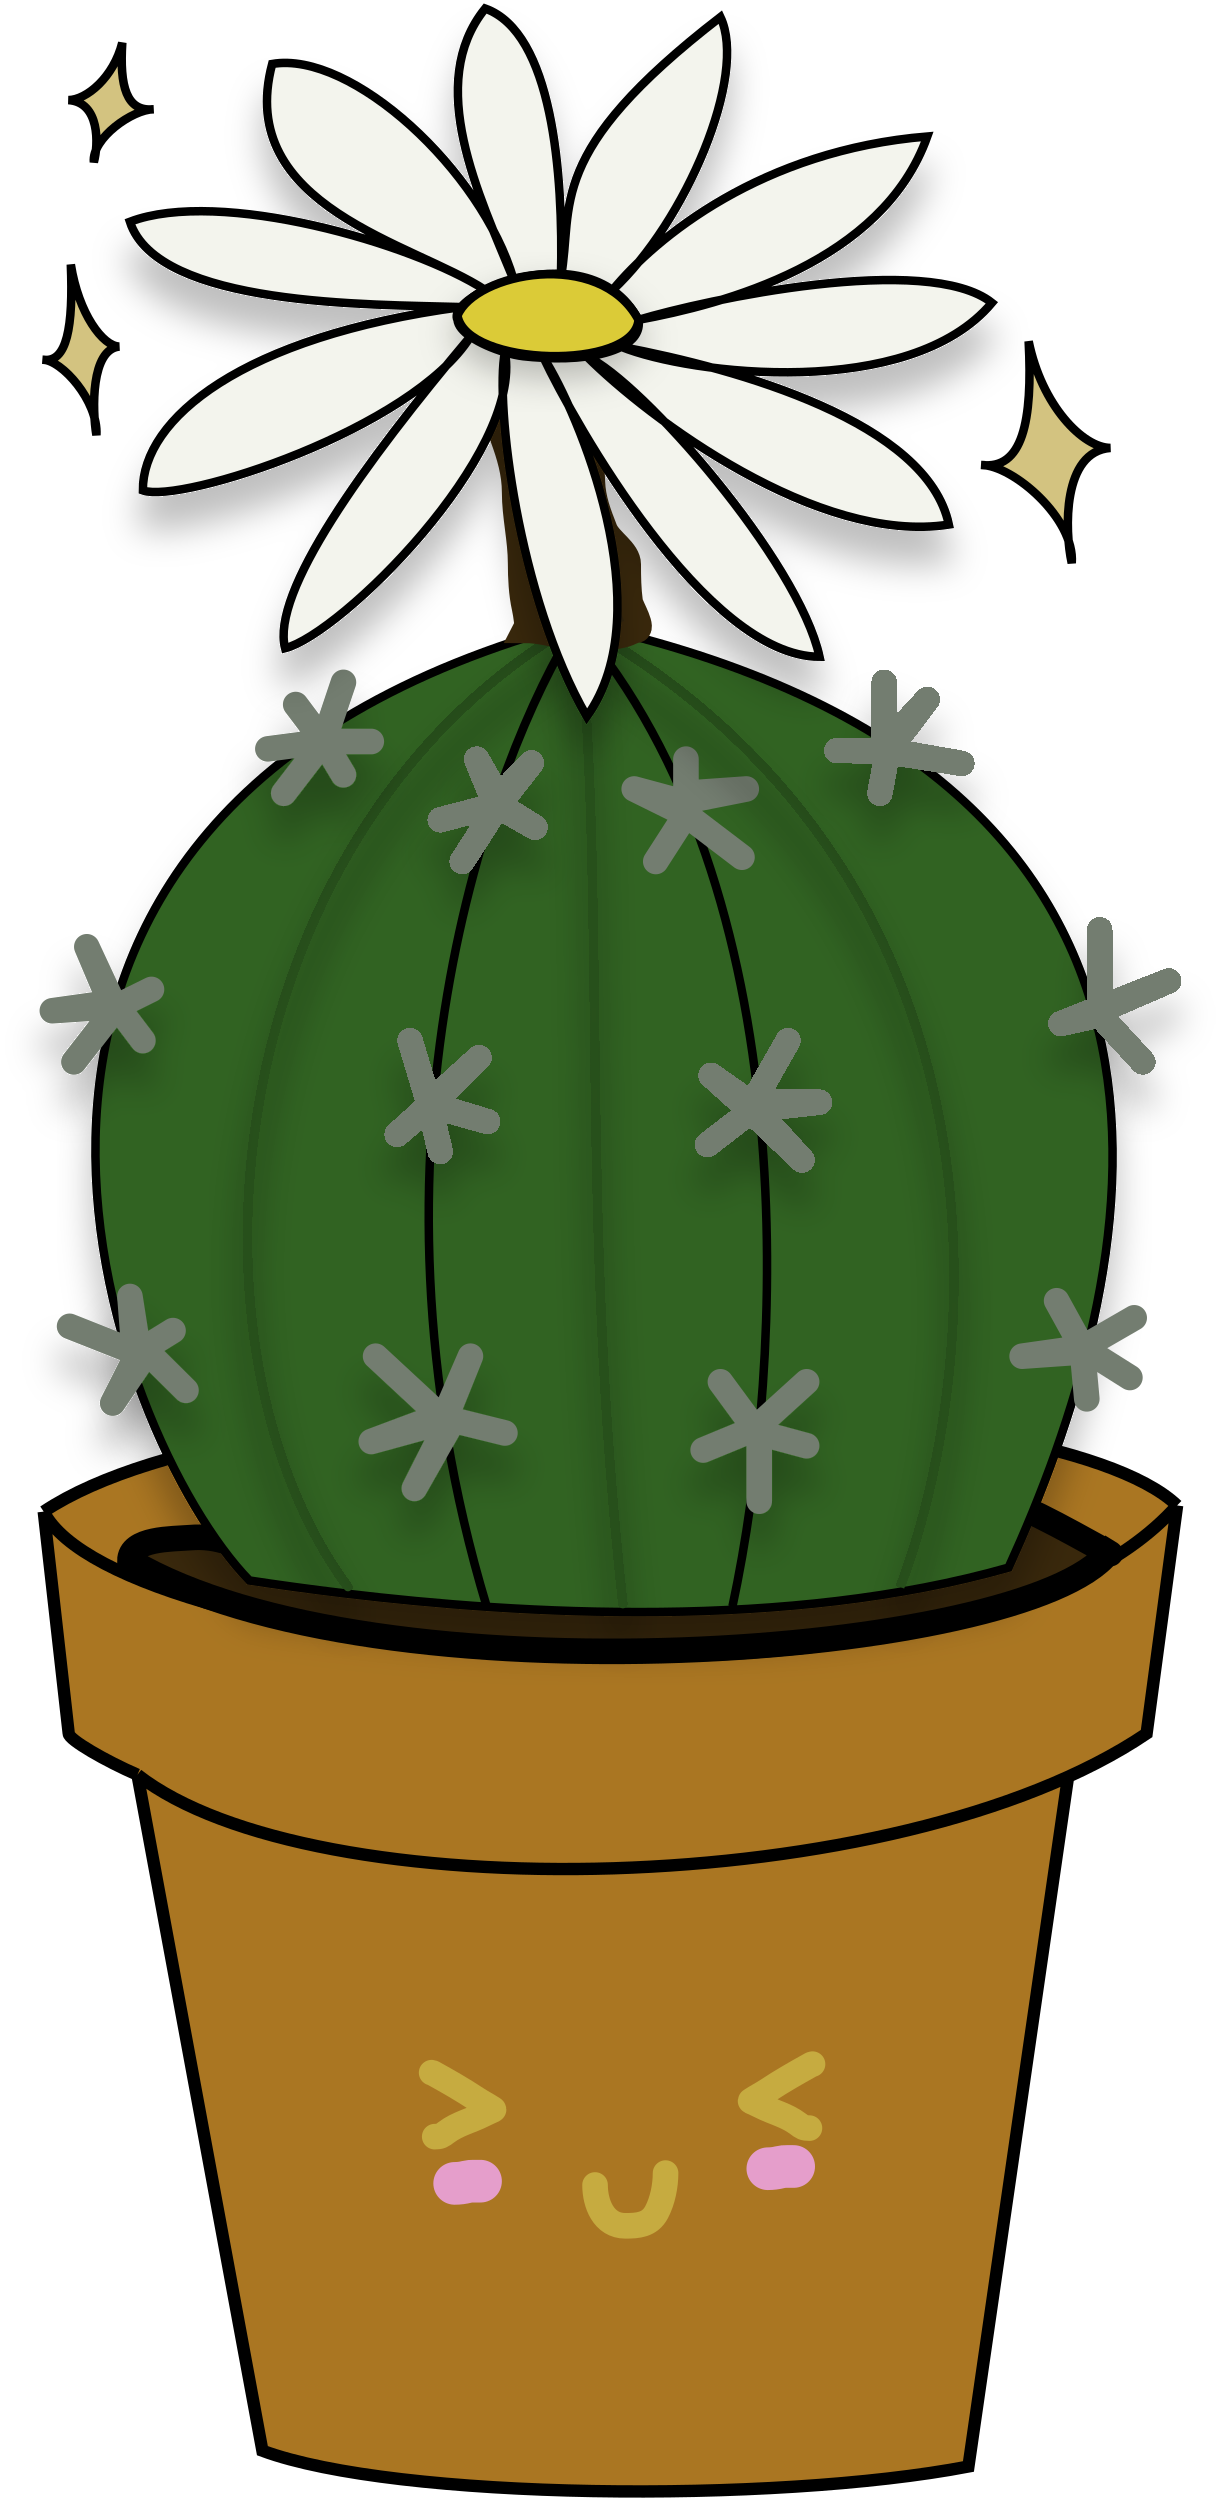
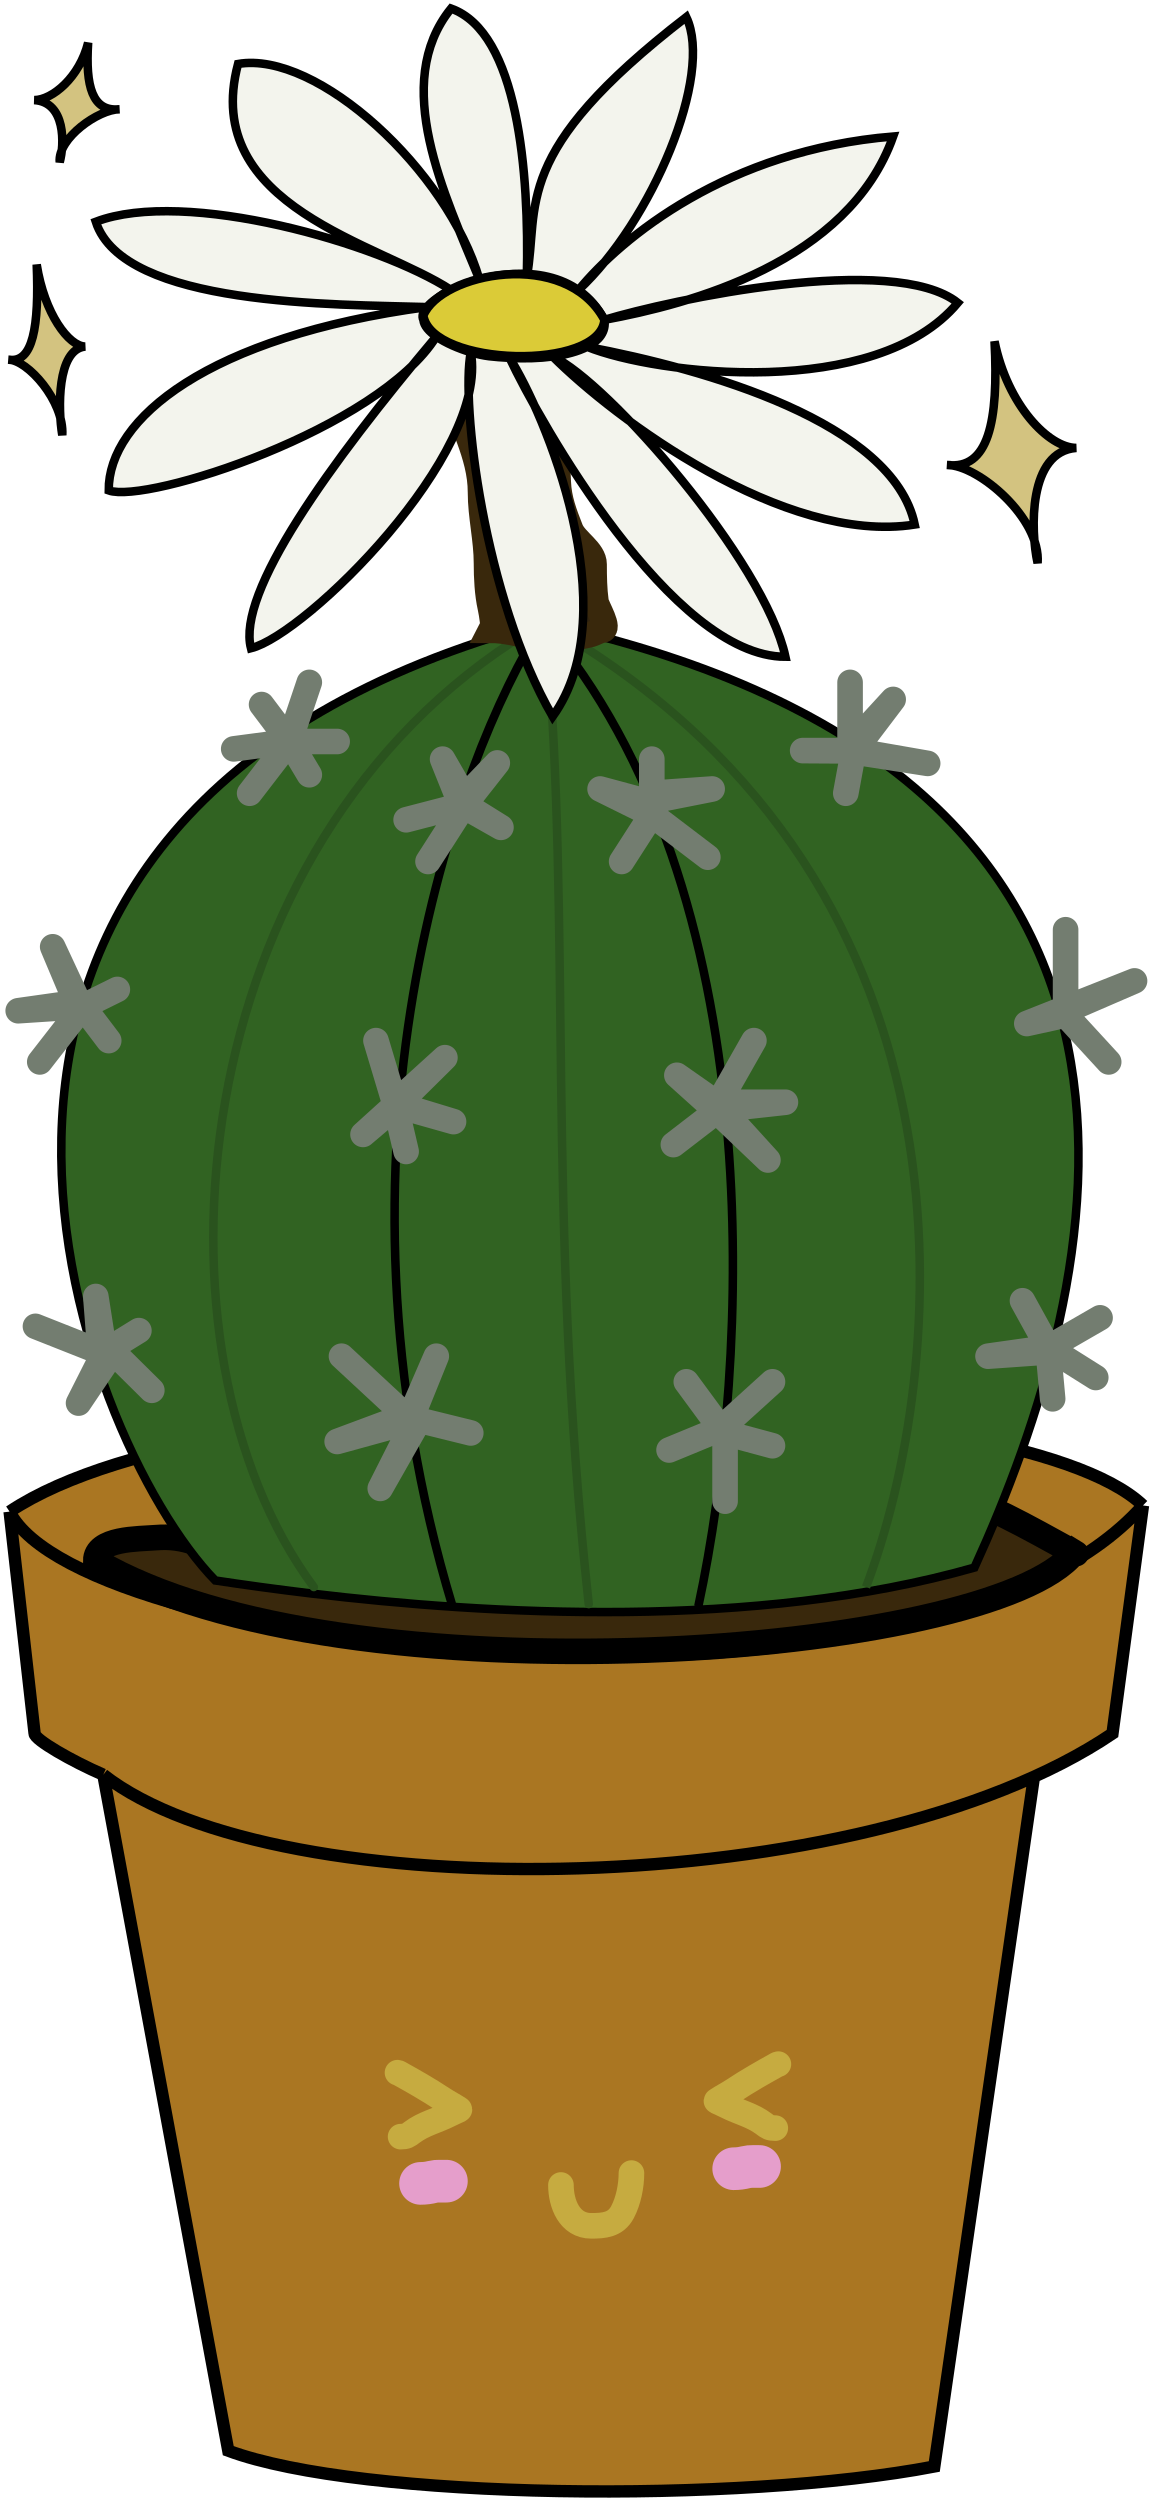
- <svg xmlns="http://www.w3.org/2000/svg" width="143" height="293" viewBox="0 0 143 293" fill="none">
-   <path d="M8.054 203.172L5.124 177.164C30.883 159.946 122.821 161.945 137.958 176.44L134.381 203.172C131.638 205.025 128.547 206.713 125.181 208.238L113.499 289.076C90.798 293.423 46.377 293.018 30.754 287.222L16.105 208C12.443 206.416 8.054 203.896 8.054 203.172Z" fill="#AA7622" />
-   <path d="M5.124 177.164L8.054 203.172C8.054 203.896 12.443 206.416 16.105 208M5.124 177.164C13.708 194.434 112.718 204.93 137.958 176.44M5.124 177.164C30.883 159.946 122.821 161.945 137.958 176.44M16.105 208C36.44 223.924 105.141 222.924 134.381 203.172L137.958 176.44M16.105 208L30.754 287.222C46.377 293.018 90.798 293.423 113.499 289.076L125.215 208" stroke="black" stroke-width="1.45" />
-   <path d="M15.223 182.938C15.223 180.243 20.183 180.385 22.317 180.208C23.927 180.075 25.343 180.28 26.85 180.785C27.951 181.154 28.996 181.685 30.2 181.705C32.533 181.744 33.739 179.565 35.816 178.809C37.906 178.048 40.09 177.328 42.374 177.302C43.542 177.29 44.74 177.208 45.855 177.567L45.896 177.58C46.646 177.821 46.995 177.934 47.673 177.449C49.644 176.04 51.46 173.539 54.395 173.996C55.079 174.102 55.586 174.522 56.212 174.739C57.036 175.025 57.913 174.994 58.774 175.101C61.168 175.398 63.607 175.365 66.021 175.365C68.082 175.365 70.109 176.257 71.944 177.019C74.25 177.976 77.812 178.322 80.253 177.792C81.652 177.488 82.931 176.684 84.381 176.608C85.691 176.539 86.304 177.003 87.457 177.479C90.496 178.732 94.428 178.696 97.595 177.87C100.326 177.157 103.217 175.894 106.079 175.894C107.44 175.894 108.37 175.985 109.572 176.598C110.527 177.086 111.389 177.823 112.418 178.183C115.079 179.113 117.256 177.33 119.655 176.794C120.376 176.633 128.336 181.127 129.876 181.96C129.882 181.953 129.888 181.945 129.893 181.938C130.238 182.148 130.193 182.132 129.876 181.96C120.203 194.174 44 199.922 15.223 182.938Z" fill="#39280C" />
-   <path d="M15.223 182.938C15.223 180.243 20.183 180.385 22.317 180.208C23.927 180.075 25.343 180.28 26.85 180.785C27.951 181.154 28.996 181.685 30.2 181.705C32.533 181.744 33.739 179.565 35.816 178.809C37.906 178.048 40.09 177.328 42.374 177.302C43.542 177.29 44.74 177.208 45.855 177.567C46.634 177.817 46.983 177.942 47.673 177.449C49.644 176.04 51.46 173.539 54.395 173.996C55.079 174.102 55.586 174.522 56.212 174.739C57.036 175.025 57.913 174.994 58.774 175.101C61.168 175.398 63.607 175.365 66.021 175.365C68.082 175.365 70.109 176.257 71.944 177.019C74.25 177.976 77.812 178.322 80.253 177.792C81.652 177.488 82.931 176.684 84.381 176.608C85.691 176.539 86.304 177.003 87.457 177.479C90.496 178.732 94.428 178.696 97.595 177.87C100.326 177.157 103.217 175.894 106.079 175.894C107.44 175.894 108.37 175.985 109.572 176.598C110.527 177.086 111.389 177.823 112.418 178.183C115.079 179.113 117.256 177.33 119.655 176.794C120.524 176.599 131.914 183.171 129.893 181.938C120.295 194.167 44.017 199.932 15.223 182.938Z" stroke="black" stroke-width="3" stroke-linecap="round" />
-   <g filter="url(#filter0_d_1_175)">
-     <path d="M67.648 72.975C149.038 90.594 133.367 150.497 118.201 183.721C92.372 191.069 61.164 189.229 40.5 186.76C36.25 186.252 32.447 185.717 29.227 185.231C13.05 168.619 -15.26 95.124 67.648 72.975Z" fill="#316322" />
-     <path d="M67.648 72.975C57.369 89.084 40.855 134.691 57.032 188.251M67.648 72.975C94.441 104.185 92.082 159.222 85.847 188.251M67.648 72.975C149.038 90.594 133.367 150.497 118.201 183.721C92.372 191.069 61.164 189.229 40.5 186.76C36.25 186.252 32.447 185.717 29.227 185.231C13.05 168.619 -15.26 95.124 67.648 72.975Z" stroke="black" />
-   </g>
-   <g filter="url(#filter1_ddi_1_175)">
-     <path d="M40.777 186C20.284 158.37 25.223 98.867 66 74" stroke="#316322" stroke-linecap="round" stroke-linejoin="round" />
-   </g>
-   <g filter="url(#filter2_ddi_1_175)">
-     <path d="M68 74C71.03 108.349 68 142.201 73 188" stroke="#316322" stroke-linecap="round" stroke-linejoin="round" />
-   </g>
-   <g filter="url(#filter3_d_1_175)">
-     <path d="M37.92 86.904L40.251 79.973M37.92 86.904L34.656 82.572M37.92 86.904L31.392 87.77M37.92 86.904L33.257 92.969M37.92 86.904L40.251 90.803M37.92 86.904H43.515" stroke="#737D70" stroke-width="3" stroke-linecap="round" stroke-linejoin="round" />
-   </g>
-   <g filter="url(#filter4_d_1_175)">
-     <path d="M12.701 116.96L10.175 110.962L13.206 117.46L6.134 118.46L13.711 117.96M13.711 117.96L8.66 124.458M13.711 117.96L16.742 121.959M13.711 117.96L17.753 115.961" stroke="#737D70" stroke-width="3" stroke-linecap="round" stroke-linejoin="round" />
-   </g>
-   <g filter="url(#filter5_d_1_175)">
-     <path d="M8.155 155.447L15.732 158.446L15.227 151.948L16.237 158.446M16.237 158.446L20.278 155.947M16.237 158.446L13.206 164.444L17.247 158.446L21.794 162.945" stroke="#737D70" stroke-width="3" stroke-linecap="round" stroke-linejoin="round" />
-   </g>
-   <g filter="url(#filter6_d_1_175)">
-     <path d="M50.083 129.956L46.546 132.955L50.331 129.526M50.331 129.526L57.155 131.455L50.588 129.456L56.144 123.958L50.083 129.456L50.331 129.526ZM50.331 129.526L51.598 134.954M50.331 129.526L48.062 121.959" stroke="#737D70" stroke-width="3" stroke-linecap="round" stroke-linejoin="round" shape-rendering="crispEdges" />
-   </g>
-   <g filter="url(#filter7_d_1_175)">
-     <path d="M58.437 94.301L62.284 89.414L58.437 93.413L55.872 88.97L58.01 94.301L62.711 96.967L58.437 94.301ZM58.437 94.301L51.598 96.079M58.437 94.301L54.163 100.966" stroke="#737D70" stroke-width="3" stroke-linecap="round" stroke-linejoin="round" shape-rendering="crispEdges" />
-   </g>
-   <g filter="url(#filter8_d_1_175)">
-     <path d="M52.103 165.944L55.134 158.946L52.103 166.443L51.564 165.944M44.021 158.946L51.564 165.944M51.564 165.944L43.516 168.943L52.608 166.443L48.567 174.441L53.113 166.443L59.175 167.943" stroke="#737D70" stroke-width="3" stroke-linecap="round" stroke-linejoin="round" />
-   </g>
-   <g filter="url(#filter9_d_1_175)">
-     <path d="M92.358 121.959L88.253 129.182H96.052L88.253 130.04M87.843 130.085L93.999 135.954L87.843 129.182L83.328 126.022L87.843 130.085ZM87.843 130.085L88.253 130.04M82.918 134.148L88.253 130.04" stroke="#737D70" stroke-width="3" stroke-linecap="round" stroke-linejoin="round" shape-rendering="crispEdges" />
-   </g>
-   <path d="M80.392 88.97V92.969L87.464 92.469L79.887 93.968L74.33 92.469L80.392 95.468M80.392 95.468L76.856 100.966M80.392 95.468L86.959 100.466" stroke="#737D70" stroke-width="3" stroke-linecap="round" stroke-linejoin="round" />
-   <g filter="url(#filter10_d_1_175)">
-     <path d="M103.629 79.973V87.47L108.68 81.972L104.134 87.97L112.722 89.47L103.338 88.004M103.338 88.004L103.124 87.97H98.072L103.338 88.004ZM103.124 92.969L104.134 87.47" stroke="#737D70" stroke-width="3" stroke-linecap="round" stroke-linejoin="round" shape-rendering="crispEdges" />
-   </g>
-   <g filter="url(#filter11_d_1_175)">
-     <path d="M128.887 108.963V118.46L136.969 114.961L124.34 119.959L128.887 118.96L133.938 124.458" stroke="#737D70" stroke-width="3" stroke-linecap="round" stroke-linejoin="round" shape-rendering="crispEdges" />
-   </g>
-   <g filter="url(#filter12_d_1_175)">
-     <path d="M88.474 167.443L94.536 161.945M88.474 167.443L84.433 161.945M88.474 167.443L82.412 169.942M88.979 175.94V167.943L94.536 169.442" stroke="#737D70" stroke-width="3" stroke-linecap="round" stroke-linejoin="round" />
-   </g>
-   <path d="M126.866 157.946L132.928 154.447M126.866 157.946L132.423 161.445M126.866 157.946L123.835 152.448M126.866 157.946L119.794 158.946L126.866 158.446L127.371 163.944" stroke="#737D70" stroke-width="3" stroke-linecap="round" stroke-linejoin="round" />
-   <g filter="url(#filter13_ddi_1_175)">
-     <path d="M105.5 186C115 161 120.7 104.4 69.5 74" stroke="#316322" />
-   </g>
-   <path d="M71.576 74.74C68.445 75.693 64.699 73.867 61.486 73.867C61.797 73.253 61.818 73.537 61.72 72.712C61.667 72.266 61.575 71.663 61.473 71.211C61.115 69.618 61.02 67.683 61.02 66.04C61.02 63.217 60.319 60.51 60.319 57.699C60.319 53.201 57.828 49.443 56.87 45.176C56.557 43.785 56.117 42.313 56.117 40.89C56.117 40.146 56.218 40.146 56.946 40.146H56.947C59.254 40.146 61.543 40.224 63.821 39.902C64.8 39.764 66.271 38.336 67.205 38.542C67.678 38.646 68.032 41.613 68.204 42.224C68.499 43.275 68.852 44.236 69.073 45.33C69.329 46.598 69.189 47.98 69.189 49.269C69.189 51.695 69.325 54.076 69.423 56.493C69.504 58.51 70.143 60.153 70.851 61.974L70.875 62.036C71.405 63.399 73.625 64.549 73.625 66.13C73.625 67.614 73.648 69.041 73.845 70.505C73.928 71.124 75.606 73.745 74.558 73.867C74.192 73.91 73.686 74.229 73.287 74.342C72.767 74.489 72.15 74.565 71.576 74.74Z" fill="#31240F" stroke="#39280C" stroke-width="3" stroke-linecap="round" />
-   <path d="M115.565 54.539C119.918 54.65 121.042 49.114 120.557 40C122.072 47.497 126.922 52.496 130.155 52.496C125.554 52.821 124.873 59.006 125.231 63.367C125.532 64.249 125.675 65.135 125.608 65.991C125.451 65.275 125.314 64.369 125.231 63.367C123.793 59.151 118.734 55.007 115.565 54.539C115.382 54.534 115.194 54.52 115 54.495C115.18 54.495 115.369 54.51 115.565 54.539Z" fill="#CBB96A" fill-opacity="0.85" />
-   <path d="M120.557 40C121.062 49.497 119.821 55.108 115 54.495C118.704 54.495 126.012 60.793 125.608 65.991C124.766 62.159 124.497 52.896 130.155 52.496C126.922 52.496 122.072 47.497 120.557 40Z" stroke="black" />
-   <path d="M5.336 42.188C7.921 42.273 8.588 38.013 8.3 31C9.2 36.769 12.08 40.615 14 40.615C11.268 40.866 10.863 45.625 11.076 48.981C11.255 49.66 11.339 50.341 11.3 51C11.207 50.449 11.125 49.752 11.076 48.981C10.222 45.736 7.218 42.548 5.336 42.188C5.227 42.184 5.115 42.173 5 42.154C5.107 42.154 5.219 42.165 5.336 42.188Z" fill="#CBB96A" fill-opacity="0.85" />
-   <path d="M8.3 31C8.6 38.308 7.863 42.625 5 42.154C7.2 42.154 11.54 47 11.3 51C10.8 48.051 10.64 40.923 14 40.615C12.08 40.615 9.2 36.769 8.3 31Z" stroke="black" />
-   <g filter="url(#filter14_d_1_175)">
-     <path d="M65.808 32.102C67.155 23.807 64.038 17.75 84.433 2C87.275 7.976 81.996 21.989 74.843 30.722C81.071 24.733 92.429 17.335 108.68 15.995C104.885 26.684 94.092 32.19 84.648 35.114C95.558 32.919 110.768 31.143 116.258 35.488C109.442 43.651 94.477 44.476 83.478 43.093C95.855 46.479 109.27 52.283 111.206 61.479C100.324 63.179 87.193 56.211 77.888 49.433C85.49 57.371 94.416 69.423 96.052 76.974C85.091 76.974 72.699 58.387 66.668 47.593C70.983 57.207 75.877 74.067 68.773 83.972C62.209 72.605 59.199 55.494 58.931 46.259C56.101 58.294 39.049 74.58 33.412 75.974C31.858 69.949 40.926 56.726 52.268 42.898C42.752 52.077 20.704 58.906 16.742 57.481C16.679 49.099 28.361 39.446 54.029 35.988C43.452 35.655 18.46 35.988 15.227 25.991C25.734 21.993 48.371 28.491 56.861 33.989C48.54 28.491 27.451 24.292 31.897 7.498C39.795 6.139 52.021 16.117 57.79 26.968C54.223 18.152 51.071 8.168 56.861 1C64.626 3.77 66.023 19.817 65.751 32.099C65.77 32.1 65.789 32.101 65.808 32.102Z" fill="#F3F4ED" />
-     <path d="M74.835 37.487C84.77 35.655 103.427 30.79 108.68 15.995C89.282 17.594 76.856 27.824 71.804 33.989C80.392 25.991 87.666 8.797 84.433 2C63.722 17.994 67.258 23.992 65.742 32.489C66.052 20.16 64.709 3.799 56.861 1C49.756 9.797 56.117 22.833 60.186 32.75M74.835 37.487C82.581 35.155 108.68 29.49 116.258 35.488C106.66 46.984 80.897 43.925 72.814 40.647M74.835 37.487C75.05 38.87 74.235 39.914 72.814 40.647M74.835 37.487C71.783 31.722 65.226 31.386 60.186 32.75M72.814 40.647C86.622 43.259 108.68 49.483 111.206 61.479C95.849 63.879 76.014 49.015 68.773 41.783M72.814 40.647C71.749 41.196 70.342 41.571 68.773 41.783M68.773 41.783C75.172 44.683 93.627 65.778 96.052 76.974C82.715 76.974 67.258 49.453 63.722 41.941M68.773 41.783C67.193 41.996 65.448 42.045 63.722 41.941M63.722 41.941C67.763 48.287 77.664 71.576 68.773 83.972C60.691 69.976 57.997 47.274 59.175 41.284M63.722 41.941C61.756 41.823 60.824 41.779 59.175 41.284M59.175 41.284C61.364 53.181 39.878 74.375 33.412 75.974C31.729 69.449 42.505 54.482 55.134 39.446M59.175 41.284C57.748 40.855 56.225 40.207 55.134 39.446M55.134 39.446C54.273 38.846 53.682 38.175 53.618 37.487C53.401 37.058 53.568 36.536 54.029 35.988M55.134 39.446C48.399 50.289 21.188 59.08 16.742 57.481C16.679 49.099 28.361 39.446 54.029 35.988M54.029 35.988C43.452 35.655 18.46 35.988 15.227 25.991C25.734 21.993 48.371 28.491 56.861 33.989M54.029 35.988C54.59 35.321 55.587 34.614 56.861 33.989M56.861 33.989C48.54 28.491 27.451 24.292 31.897 7.498C41.192 5.898 56.481 20.001 60.186 32.75M56.861 33.989C57.833 33.511 58.965 33.081 60.186 32.75" stroke="black" />
-   </g>
-   <g filter="url(#filter15_d_1_175)">
-     <path d="M53.619 36.988C55.639 31.989 70.289 28.99 74.835 37.487C74.33 43.486 54.629 42.986 53.619 36.988Z" fill="#DBCB37" />
-     <path d="M53.619 36.988C55.639 31.989 70.289 28.99 74.835 37.487C74.33 43.486 54.629 42.986 53.619 36.988Z" stroke="black" />
-   </g>
-   <path d="M17.627 12.831C14.755 12.891 14.013 9.909 14.333 5C13.333 9.038 10.133 11.731 8 11.731C11.036 11.906 11.485 15.238 11.249 17.587C11.05 18.062 10.956 18.539 11 19C11.104 18.614 11.194 18.126 11.249 17.587C12.198 15.315 15.536 13.084 17.627 12.831C17.748 12.829 17.872 12.821 18 12.808C17.881 12.808 17.756 12.816 17.627 12.831Z" fill="#CBB96A" fill-opacity="0.85" />
-   <path d="M14.333 5C14 10.115 14.819 13.138 18 12.808C15.556 12.808 10.733 16.2 11 19C11.556 16.936 11.733 11.946 8 11.731C10.133 11.731 13.333 9.038 14.333 5Z" stroke="black" />
-   <path d="M69.741 256.081C69.741 258.269 70.74 260.866 73.279 260.866C74.768 260.866 76.153 260.771 76.951 259.271C77.661 257.937 78.004 256.178 78.004 254.685" stroke="#C6AB40" stroke-width="3" stroke-linecap="round" />
-   <path d="M53.288 255.893C53.794 255.893 54.242 255.834 54.727 255.71C54.986 255.644 55.217 255.633 55.483 255.633C55.762 255.633 56.04 255.633 56.318 255.633" stroke="#E59ECB" stroke-width="5" stroke-linecap="round" />
-   <path d="M89.99 254.174C90.495 254.174 90.944 254.115 91.429 253.991C91.687 253.925 91.919 253.913 92.185 253.913C92.463 253.913 92.741 253.913 93.019 253.913" stroke="#E59ECB" stroke-width="5" stroke-linecap="round" />
-   <path d="M95.228 241.918C95.1 241.93 94.972 242.022 94.866 242.081C94.368 242.356 93.003 243.124 92.516 243.417C91.34 244.123 91.019 244.305 89.874 245.06C89.287 245.447 88.665 245.76 88.085 246.143C88.047 246.168 87.912 246.23 87.996 246.27C88.375 246.448 88.759 246.611 89.133 246.801C90.668 247.581 92.157 247.884 93.526 248.915C94.021 249.288 94.173 249.415 94.866 249.415" stroke="#C6AB40" stroke-width="3" stroke-linecap="round" />
-   <path d="M50.588 242.917C50.716 242.93 50.844 243.022 50.95 243.08C51.448 243.356 52.813 244.124 53.301 244.417C54.476 245.123 54.797 245.305 55.942 246.06C56.529 246.447 57.151 246.759 57.731 247.142C57.769 247.168 57.904 247.229 57.82 247.269C57.441 247.448 57.057 247.61 56.683 247.801C55.148 248.581 53.659 248.883 52.29 249.915C51.795 250.288 51.643 250.415 50.95 250.415" stroke="#C6AB40" stroke-width="3" stroke-linecap="round" />
-   <defs>
-     <filter id="filter0_d_1_175" x="6.682" y="72.461" width="128.216" height="124.975" filterUnits="userSpaceOnUse" color-interpolation-filters="sRGB">
-       <feFlood flood-opacity="0" result="BackgroundImageFix" />
-       <feColorMatrix in="SourceAlpha" type="matrix" values="0 0 0 0 0 0 0 0 0 0 0 0 0 0 0 0 0 0 127 0" result="hardAlpha" />
-       <feOffset dy="4" />
-       <feGaussianBlur stdDeviation="2" />
-       <feComposite in2="hardAlpha" operator="out" />
-       <feColorMatrix type="matrix" values="0 0 0 0 0 0 0 0 0 0 0 0 0 0 0 0 0 0 0.25 0" />
-       <feBlend mode="normal" in2="BackgroundImageFix" result="effect1_dropShadow_1_175" />
-       <feBlend mode="normal" in="SourceGraphic" in2="effect1_dropShadow_1_175" result="shape" />
-     </filter>
-     <filter id="filter1_ddi_1_175" x="24.5" y="73.5" width="46" height="121" filterUnits="userSpaceOnUse" color-interpolation-filters="sRGB">
-       <feFlood flood-opacity="0" result="BackgroundImageFix" />
-       <feColorMatrix in="SourceAlpha" type="matrix" values="0 0 0 0 0 0 0 0 0 0 0 0 0 0 0 0 0 0 127 0" result="hardAlpha" />
-       <feOffset dy="4" />
-       <feGaussianBlur stdDeviation="2" />
-       <feComposite in2="hardAlpha" operator="out" />
-       <feColorMatrix type="matrix" values="0 0 0 0 0 0 0 0 0 0 0 0 0 0 0 0 0 0 0.25 0" />
-       <feBlend mode="normal" in2="BackgroundImageFix" result="effect1_dropShadow_1_175" />
-       <feColorMatrix in="SourceAlpha" type="matrix" values="0 0 0 0 0 0 0 0 0 0 0 0 0 0 0 0 0 0 127 0" result="hardAlpha" />
-       <feOffset dy="4" />
-       <feGaussianBlur stdDeviation="2" />
-       <feComposite in2="hardAlpha" operator="out" />
-       <feColorMatrix type="matrix" values="0 0 0 0 0 0 0 0 0 0 0 0 0 0 0 0 0 0 0.25 0" />
-       <feBlend mode="normal" in2="effect1_dropShadow_1_175" result="effect2_dropShadow_1_175" />
-       <feBlend mode="normal" in="SourceGraphic" in2="effect2_dropShadow_1_175" result="shape" />
-       <feColorMatrix in="SourceAlpha" type="matrix" values="0 0 0 0 0 0 0 0 0 0 0 0 0 0 0 0 0 0 127 0" result="hardAlpha" />
-       <feOffset dy="4" />
-       <feGaussianBlur stdDeviation="2" />
-       <feComposite in2="hardAlpha" operator="arithmetic" k2="-1" k3="1" />
-       <feColorMatrix type="matrix" values="0 0 0 0 0 0 0 0 0 0 0 0 0 0 0 0 0 0 0.25 0" />
-       <feBlend mode="normal" in2="shape" result="effect3_innerShadow_1_175" />
-     </filter>
-     <filter id="filter2_ddi_1_175" x="63.5" y="73.5" width="14" height="123" filterUnits="userSpaceOnUse" color-interpolation-filters="sRGB">
-       <feFlood flood-opacity="0" result="BackgroundImageFix" />
-       <feColorMatrix in="SourceAlpha" type="matrix" values="0 0 0 0 0 0 0 0 0 0 0 0 0 0 0 0 0 0 127 0" result="hardAlpha" />
-       <feOffset dy="4" />
-       <feGaussianBlur stdDeviation="2" />
-       <feComposite in2="hardAlpha" operator="out" />
-       <feColorMatrix type="matrix" values="0 0 0 0 0 0 0 0 0 0 0 0 0 0 0 0 0 0 0.25 0" />
-       <feBlend mode="normal" in2="BackgroundImageFix" result="effect1_dropShadow_1_175" />
-       <feColorMatrix in="SourceAlpha" type="matrix" values="0 0 0 0 0 0 0 0 0 0 0 0 0 0 0 0 0 0 127 0" result="hardAlpha" />
-       <feOffset dy="4" />
-       <feGaussianBlur stdDeviation="2" />
-       <feComposite in2="hardAlpha" operator="out" />
-       <feColorMatrix type="matrix" values="0 0 0 0 0 0 0 0 0 0 0 0 0 0 0 0 0 0 0.25 0" />
-       <feBlend mode="normal" in2="effect1_dropShadow_1_175" result="effect2_dropShadow_1_175" />
-       <feBlend mode="normal" in="SourceGraphic" in2="effect2_dropShadow_1_175" result="shape" />
-       <feColorMatrix in="SourceAlpha" type="matrix" values="0 0 0 0 0 0 0 0 0 0 0 0 0 0 0 0 0 0 127 0" result="hardAlpha" />
-       <feOffset dy="4" />
-       <feGaussianBlur stdDeviation="2" />
-       <feComposite in2="hardAlpha" operator="arithmetic" k2="-1" k3="1" />
-       <feColorMatrix type="matrix" values="0 0 0 0 0 0 0 0 0 0 0 0 0 0 0 0 0 0 0.25 0" />
-       <feBlend mode="normal" in2="shape" result="effect3_innerShadow_1_175" />
-     </filter>
-     <filter id="filter3_d_1_175" x="25.892" y="78.473" width="23.124" height="23.996" filterUnits="userSpaceOnUse" color-interpolation-filters="sRGB">
-       <feFlood flood-opacity="0" result="BackgroundImageFix" />
-       <feColorMatrix in="SourceAlpha" type="matrix" values="0 0 0 0 0 0 0 0 0 0 0 0 0 0 0 0 0 0 127 0" result="hardAlpha" />
-       <feOffset dy="4" />
-       <feGaussianBlur stdDeviation="2" />
-       <feComposite in2="hardAlpha" operator="out" />
-       <feColorMatrix type="matrix" values="0 0 0 0 0 0 0 0 0 0 0 0 0 0 0 0 0 0 0.25 0" />
-       <feBlend mode="normal" in2="BackgroundImageFix" result="effect1_dropShadow_1_175" />
-       <feBlend mode="normal" in="SourceGraphic" in2="effect1_dropShadow_1_175" result="shape" />
-     </filter>
-     <filter id="filter4_d_1_175" x="0.634" y="109.462" width="22.619" height="24.496" filterUnits="userSpaceOnUse" color-interpolation-filters="sRGB">
-       <feFlood flood-opacity="0" result="BackgroundImageFix" />
-       <feColorMatrix in="SourceAlpha" type="matrix" values="0 0 0 0 0 0 0 0 0 0 0 0 0 0 0 0 0 0 127 0" result="hardAlpha" />
-       <feOffset dy="4" />
-       <feGaussianBlur stdDeviation="2" />
-       <feComposite in2="hardAlpha" operator="out" />
-       <feColorMatrix type="matrix" values="0 0 0 0 0 0 0 0 0 0 0 0 0 0 0 0 0 0 0.25 0" />
-       <feBlend mode="normal" in2="BackgroundImageFix" result="effect1_dropShadow_1_175" />
-       <feBlend mode="normal" in="SourceGraphic" in2="effect1_dropShadow_1_175" result="shape" />
-     </filter>
-     <filter id="filter5_d_1_175" x="2.654" y="150.448" width="24.64" height="23.496" filterUnits="userSpaceOnUse" color-interpolation-filters="sRGB">
-       <feFlood flood-opacity="0" result="BackgroundImageFix" />
-       <feColorMatrix in="SourceAlpha" type="matrix" values="0 0 0 0 0 0 0 0 0 0 0 0 0 0 0 0 0 0 127 0" result="hardAlpha" />
-       <feOffset dy="4" />
-       <feGaussianBlur stdDeviation="2" />
-       <feComposite in2="hardAlpha" operator="out" />
-       <feColorMatrix type="matrix" values="0 0 0 0 0 0 0 0 0 0 0 0 0 0 0 0 0 0 0.25 0" />
-       <feBlend mode="normal" in2="BackgroundImageFix" result="effect1_dropShadow_1_175" />
-       <feBlend mode="normal" in="SourceGraphic" in2="effect1_dropShadow_1_175" result="shape" />
-     </filter>
-     <filter id="filter6_d_1_175" x="41.046" y="120.458" width="21.609" height="23.996" filterUnits="userSpaceOnUse" color-interpolation-filters="sRGB">
-       <feFlood flood-opacity="0" result="BackgroundImageFix" />
-       <feColorMatrix in="SourceAlpha" type="matrix" values="0 0 0 0 0 0 0 0 0 0 0 0 0 0 0 0 0 0 127 0" result="hardAlpha" />
-       <feOffset dy="4" />
-       <feGaussianBlur stdDeviation="2" />
-       <feComposite in2="hardAlpha" operator="out" />
-       <feColorMatrix type="matrix" values="0 0 0 0 0 0 0 0 0 0 0 0 0 0 0 0 0 0 0.25 0" />
-       <feBlend mode="normal" in2="BackgroundImageFix" result="effect1_dropShadow_1_175" />
-       <feBlend mode="normal" in="SourceGraphic" in2="effect1_dropShadow_1_175" result="shape" />
-     </filter>
-     <filter id="filter7_d_1_175" x="46.097" y="87.47" width="22.114" height="22.996" filterUnits="userSpaceOnUse" color-interpolation-filters="sRGB">
-       <feFlood flood-opacity="0" result="BackgroundImageFix" />
-       <feColorMatrix in="SourceAlpha" type="matrix" values="0 0 0 0 0 0 0 0 0 0 0 0 0 0 0 0 0 0 127 0" result="hardAlpha" />
-       <feOffset dy="4" />
-       <feGaussianBlur stdDeviation="2" />
-       <feComposite in2="hardAlpha" operator="out" />
-       <feColorMatrix type="matrix" values="0 0 0 0 0 0 0 0 0 0 0 0 0 0 0 0 0 0 0.25 0" />
-       <feBlend mode="normal" in2="BackgroundImageFix" result="effect1_dropShadow_1_175" />
-       <feBlend mode="normal" in="SourceGraphic" in2="effect1_dropShadow_1_175" result="shape" />
-     </filter>
-     <filter id="filter8_d_1_175" x="38.015" y="157.446" width="26.66" height="26.495" filterUnits="userSpaceOnUse" color-interpolation-filters="sRGB">
-       <feFlood flood-opacity="0" result="BackgroundImageFix" />
-       <feColorMatrix in="SourceAlpha" type="matrix" values="0 0 0 0 0 0 0 0 0 0 0 0 0 0 0 0 0 0 127 0" result="hardAlpha" />
-       <feOffset dy="4" />
-       <feGaussianBlur stdDeviation="2" />
-       <feComposite in2="hardAlpha" operator="out" />
-       <feColorMatrix type="matrix" values="0 0 0 0 0 0 0 0 0 0 0 0 0 0 0 0 0 0 0.25 0" />
-       <feBlend mode="normal" in2="BackgroundImageFix" result="effect1_dropShadow_1_175" />
-       <feBlend mode="normal" in="SourceGraphic" in2="effect1_dropShadow_1_175" result="shape" />
-     </filter>
-     <filter id="filter9_d_1_175" x="77.417" y="120.458" width="24.134" height="24.995" filterUnits="userSpaceOnUse" color-interpolation-filters="sRGB">
-       <feFlood flood-opacity="0" result="BackgroundImageFix" />
-       <feColorMatrix in="SourceAlpha" type="matrix" values="0 0 0 0 0 0 0 0 0 0 0 0 0 0 0 0 0 0 127 0" result="hardAlpha" />
-       <feOffset dy="4" />
-       <feGaussianBlur stdDeviation="2" />
-       <feComposite in2="hardAlpha" operator="out" />
-       <feColorMatrix type="matrix" values="0 0 0 0 0 0 0 0 0 0 0 0 0 0 0 0 0 0 0.25 0" />
-       <feBlend mode="normal" in2="BackgroundImageFix" result="effect1_dropShadow_1_175" />
-       <feBlend mode="normal" in="SourceGraphic" in2="effect1_dropShadow_1_175" result="shape" />
-     </filter>
-     <filter id="filter10_d_1_175" x="92.572" y="78.473" width="25.65" height="23.996" filterUnits="userSpaceOnUse" color-interpolation-filters="sRGB">
-       <feFlood flood-opacity="0" result="BackgroundImageFix" />
-       <feColorMatrix in="SourceAlpha" type="matrix" values="0 0 0 0 0 0 0 0 0 0 0 0 0 0 0 0 0 0 127 0" result="hardAlpha" />
-       <feOffset dy="4" />
-       <feGaussianBlur stdDeviation="2" />
-       <feComposite in2="hardAlpha" operator="out" />
-       <feColorMatrix type="matrix" values="0 0 0 0 0 0 0 0 0 0 0 0 0 0 0 0 0 0 0.25 0" />
-       <feBlend mode="normal" in2="BackgroundImageFix" result="effect1_dropShadow_1_175" />
-       <feBlend mode="normal" in="SourceGraphic" in2="effect1_dropShadow_1_175" result="shape" />
-     </filter>
-     <filter id="filter11_d_1_175" x="118.84" y="107.463" width="23.63" height="26.495" filterUnits="userSpaceOnUse" color-interpolation-filters="sRGB">
-       <feFlood flood-opacity="0" result="BackgroundImageFix" />
-       <feColorMatrix in="SourceAlpha" type="matrix" values="0 0 0 0 0 0 0 0 0 0 0 0 0 0 0 0 0 0 127 0" result="hardAlpha" />
-       <feOffset dy="4" />
-       <feGaussianBlur stdDeviation="2" />
-       <feComposite in2="hardAlpha" operator="out" />
-       <feColorMatrix type="matrix" values="0 0 0 0 0 0 0 0 0 0 0 0 0 0 0 0 0 0 0.25 0" />
-       <feBlend mode="normal" in2="BackgroundImageFix" result="effect1_dropShadow_1_175" />
-       <feBlend mode="normal" in="SourceGraphic" in2="effect1_dropShadow_1_175" result="shape" />
-     </filter>
-     <filter id="filter12_d_1_175" x="76.912" y="160.445" width="23.125" height="24.995" filterUnits="userSpaceOnUse" color-interpolation-filters="sRGB">
-       <feFlood flood-opacity="0" result="BackgroundImageFix" />
-       <feColorMatrix in="SourceAlpha" type="matrix" values="0 0 0 0 0 0 0 0 0 0 0 0 0 0 0 0 0 0 127 0" result="hardAlpha" />
-       <feOffset dy="4" />
-       <feGaussianBlur stdDeviation="2" />
-       <feComposite in2="hardAlpha" operator="out" />
-       <feColorMatrix type="matrix" values="0 0 0 0 0 0 0 0 0 0 0 0 0 0 0 0 0 0 0.25 0" />
-       <feBlend mode="normal" in2="BackgroundImageFix" result="effect1_dropShadow_1_175" />
-       <feBlend mode="normal" in="SourceGraphic" in2="effect1_dropShadow_1_175" result="shape" />
-     </filter>
-     <filter id="filter13_ddi_1_175" x="65.245" y="73.57" width="51.061" height="120.608" filterUnits="userSpaceOnUse" color-interpolation-filters="sRGB">
-       <feFlood flood-opacity="0" result="BackgroundImageFix" />
-       <feColorMatrix in="SourceAlpha" type="matrix" values="0 0 0 0 0 0 0 0 0 0 0 0 0 0 0 0 0 0 127 0" result="hardAlpha" />
-       <feOffset dy="4" />
-       <feGaussianBlur stdDeviation="2" />
-       <feComposite in2="hardAlpha" operator="out" />
-       <feColorMatrix type="matrix" values="0 0 0 0 0 0 0 0 0 0 0 0 0 0 0 0 0 0 0.25 0" />
-       <feBlend mode="normal" in2="BackgroundImageFix" result="effect1_dropShadow_1_175" />
-       <feColorMatrix in="SourceAlpha" type="matrix" values="0 0 0 0 0 0 0 0 0 0 0 0 0 0 0 0 0 0 127 0" result="hardAlpha" />
-       <feOffset dy="4" />
-       <feGaussianBlur stdDeviation="2" />
-       <feComposite in2="hardAlpha" operator="out" />
-       <feColorMatrix type="matrix" values="0 0 0 0 0 0 0 0 0 0 0 0 0 0 0 0 0 0 0.25 0" />
-       <feBlend mode="normal" in2="effect1_dropShadow_1_175" result="effect2_dropShadow_1_175" />
-       <feBlend mode="normal" in="SourceGraphic" in2="effect2_dropShadow_1_175" result="shape" />
-       <feColorMatrix in="SourceAlpha" type="matrix" values="0 0 0 0 0 0 0 0 0 0 0 0 0 0 0 0 0 0 127 0" result="hardAlpha" />
-       <feOffset dy="4" />
-       <feGaussianBlur stdDeviation="2" />
-       <feComposite in2="hardAlpha" operator="arithmetic" k2="-1" k3="1" />
-       <feColorMatrix type="matrix" values="0 0 0 0 0 0 0 0 0 0 0 0 0 0 0 0 0 0 0.25 0" />
-       <feBlend mode="normal" in2="shape" result="effect3_innerShadow_1_175" />
-     </filter>
-     <filter id="filter14_d_1_175" x="10.605" y="0.41" width="110.366" height="92.483" filterUnits="userSpaceOnUse" color-interpolation-filters="sRGB">
-       <feFlood flood-opacity="0" result="BackgroundImageFix" />
-       <feColorMatrix in="SourceAlpha" type="matrix" values="0 0 0 0 0 0 0 0 0 0 0 0 0 0 0 0 0 0 127 0" result="hardAlpha" />
-       <feOffset dy="4" />
-       <feGaussianBlur stdDeviation="2" />
-       <feComposite in2="hardAlpha" operator="out" />
-       <feColorMatrix type="matrix" values="0 0 0 0 0 0 0 0 0 0 0 0 0 0 0 0 0 0 0.25 0" />
-       <feBlend mode="normal" in2="BackgroundImageFix" result="effect1_dropShadow_1_175" />
-       <feBlend mode="normal" in="SourceGraphic" in2="effect1_dropShadow_1_175" result="shape" />
-     </filter>
-     <filter id="filter15_d_1_175" x="49.102" y="29.635" width="30.244" height="18.609" filterUnits="userSpaceOnUse" color-interpolation-filters="sRGB">
-       <feFlood flood-opacity="0" result="BackgroundImageFix" />
-       <feColorMatrix in="SourceAlpha" type="matrix" values="0 0 0 0 0 0 0 0 0 0 0 0 0 0 0 0 0 0 127 0" result="hardAlpha" />
-       <feOffset dy="2" />
-       <feGaussianBlur stdDeviation="2" />
-       <feComposite in2="hardAlpha" operator="out" />
-       <feColorMatrix type="matrix" values="0 0 0 0 0 0 0 0 0 0 0 0 0 0 0 0 0 0 0.25 0" />
-       <feBlend mode="normal" in2="BackgroundImageFix" result="effect1_dropShadow_1_175" />
-       <feBlend mode="normal" in="SourceGraphic" in2="effect1_dropShadow_1_175" result="shape" />
-     </filter>
-   </defs>
+ <svg xmlns="http://www.w3.org/2000/svg" width="135" height="293" viewBox="0 0 135 293" fill="none">
+   <path d="M4.054 203.172L1.124 177.164C26.883 159.946 118.821 161.945 133.958 176.44L130.381 203.172C127.638 205.025 124.547 206.713 121.181 208.238L109.499 289.076C86.798 293.423 42.377 293.018 26.754 287.222L12.105 208C8.443 206.416 4.054 203.896 4.054 203.172Z" fill="#AA7622" />
+   <path d="M1.124 177.164L4.054 203.172C4.054 203.896 8.443 206.416 12.105 208M1.124 177.164C9.708 194.434 108.718 204.93 133.958 176.44M1.124 177.164C26.883 159.946 118.821 161.945 133.958 176.44M12.105 208C32.44 223.924 101.141 222.924 130.381 203.172L133.958 176.44M12.105 208L26.754 287.222C42.377 293.018 86.798 293.423 109.499 289.076L121.215 208" stroke="black" stroke-width="1.45" />
+   <path d="M11.223 182.938C11.223 180.243 16.183 180.385 18.317 180.208C19.927 180.075 21.343 180.28 22.85 180.785C23.951 181.154 24.996 181.685 26.2 181.705C28.533 181.744 29.739 179.565 31.816 178.809C33.906 178.048 36.09 177.328 38.374 177.302C39.542 177.29 40.74 177.208 41.855 177.567L41.896 177.58C42.646 177.821 42.995 177.934 43.673 177.449C45.644 176.04 47.46 173.539 50.395 173.996C51.079 174.102 51.586 174.522 52.212 174.739C53.036 175.025 53.913 174.994 54.774 175.101C57.168 175.398 59.607 175.365 62.021 175.365C64.082 175.365 66.109 176.257 67.944 177.019C70.25 177.976 73.812 178.322 76.253 177.792C77.652 177.488 78.931 176.684 80.381 176.608C81.691 176.539 82.304 177.003 83.457 177.479C86.496 178.732 90.428 178.696 93.595 177.87C96.326 177.157 99.217 175.894 102.079 175.894C103.44 175.894 104.37 175.985 105.572 176.598C106.527 177.086 107.389 177.823 108.418 178.183C111.079 179.113 113.256 177.33 115.655 176.794C116.376 176.633 124.336 181.127 125.876 181.96C125.882 181.953 125.888 181.945 125.893 181.938C126.238 182.148 126.193 182.132 125.876 181.96C116.203 194.174 40 199.922 11.223 182.938Z" fill="#39280C" />
+   <path d="M11.223 182.938C11.223 180.243 16.183 180.385 18.317 180.208C19.927 180.075 21.343 180.28 22.85 180.785C23.951 181.154 24.996 181.685 26.2 181.705C28.533 181.744 29.739 179.565 31.816 178.809C33.906 178.048 36.09 177.328 38.374 177.302C39.542 177.29 40.74 177.208 41.855 177.567C42.634 177.817 42.983 177.942 43.673 177.449C45.644 176.04 47.46 173.539 50.395 173.996C51.079 174.102 51.586 174.522 52.212 174.739C53.036 175.025 53.913 174.994 54.774 175.101C57.168 175.398 59.607 175.365 62.021 175.365C64.082 175.365 66.109 176.257 67.944 177.019C70.25 177.976 73.812 178.322 76.253 177.792C77.652 177.488 78.931 176.684 80.381 176.608C81.691 176.539 82.304 177.003 83.457 177.479C86.496 178.732 90.428 178.696 93.595 177.87C96.326 177.157 99.216 175.894 102.079 175.894C103.44 175.894 104.37 175.985 105.572 176.598C106.527 177.086 107.389 177.823 108.418 178.183C111.079 179.113 113.256 177.33 115.655 176.794C116.524 176.599 127.914 183.171 125.893 181.938C116.295 194.167 40.017 199.932 11.223 182.938Z" stroke="black" stroke-width="3" stroke-linecap="round" />
+   <path d="M63.648 72.975C145.038 90.594 129.367 150.497 114.201 183.721C88.372 191.069 57.164 189.229 36.5 186.76C32.25 186.252 28.447 185.717 25.227 185.231C9.05 168.619 -19.26 95.124 63.648 72.975Z" fill="#316322" />
+   <path d="M63.648 72.975C53.368 89.084 36.855 134.691 53.032 188.251M63.648 72.975C90.441 104.185 88.082 159.222 81.847 188.251M63.648 72.975C145.038 90.594 129.367 150.497 114.201 183.721C88.372 191.069 57.164 189.229 36.5 186.76C32.25 186.252 28.447 185.717 25.227 185.231C9.05 168.619 -19.26 95.124 63.648 72.975Z" stroke="black" />
+   <path d="M36.777 186C16.284 158.37 21.223 98.867 62 74" stroke="#2A531E" stroke-linecap="round" stroke-linejoin="round" />
+   <path d="M64 74C67.03 108.349 64 142.201 69 188" stroke="#2A531E" stroke-linecap="round" stroke-linejoin="round" />
+   <path d="M33.92 86.904L36.251 79.973M33.92 86.904L30.656 82.572M33.92 86.904L27.392 87.77M33.92 86.904L29.257 92.969M33.92 86.904L36.251 90.803M33.92 86.904H39.515" stroke="#737D70" stroke-width="3" stroke-linecap="round" stroke-linejoin="round" />
+   <path d="M8.701 116.96L6.175 110.962L9.206 117.46L2.134 118.46L9.711 117.96M9.711 117.96L4.66 124.458M9.711 117.96L12.742 121.959M9.711 117.96L13.753 115.961" stroke="#737D70" stroke-width="3" stroke-linecap="round" stroke-linejoin="round" />
+   <path d="M4.155 155.447L11.732 158.446L11.227 151.948L12.237 158.446M12.237 158.446L16.278 155.947M12.237 158.446L9.206 164.444L13.247 158.446L17.794 162.945" stroke="#737D70" stroke-width="3" stroke-linecap="round" stroke-linejoin="round" />
+   <path d="M46.083 129.956L42.546 132.955L46.331 129.526M46.331 129.526L53.155 131.455L46.588 129.456L52.144 123.958L46.083 129.456L46.331 129.526ZM46.331 129.526L47.598 134.954M46.331 129.526L44.062 121.959" stroke="#737D70" stroke-width="3" stroke-linecap="round" stroke-linejoin="round" />
+   <path d="M54.437 94.301L58.284 89.414L54.437 93.413L51.872 88.97L54.01 94.301L58.711 96.967L54.437 94.301ZM54.437 94.301L47.598 96.079M54.437 94.301L50.163 100.966" stroke="#737D70" stroke-width="3" stroke-linecap="round" stroke-linejoin="round" />
+   <path d="M48.103 165.944L51.134 158.946L48.103 166.443L47.564 165.944M40.021 158.946L47.564 165.944M47.564 165.944L39.516 168.943L48.608 166.443L44.567 174.441L49.113 166.443L55.175 167.943" stroke="#737D70" stroke-width="3" stroke-linecap="round" stroke-linejoin="round" />
+   <path d="M88.358 121.959L84.253 129.182H92.052L84.253 130.04M83.843 130.085L89.999 135.954L83.843 129.182L79.328 126.022L83.843 130.085ZM83.843 130.085L84.253 130.04M78.918 134.148L84.253 130.04" stroke="#737D70" stroke-width="3" stroke-linecap="round" stroke-linejoin="round" />
+   <path d="M76.392 88.97V92.969L83.464 92.469L75.887 93.968L70.33 92.469L76.392 95.468M76.392 95.468L72.856 100.966M76.392 95.468L82.959 100.466" stroke="#737D70" stroke-width="3" stroke-linecap="round" stroke-linejoin="round" />
+   <path d="M99.629 79.973V87.47L104.68 81.972L100.134 87.97L108.722 89.47L99.338 88.004M99.338 88.004L99.124 87.97H94.072L99.338 88.004ZM99.124 92.969L100.134 87.47" stroke="#737D70" stroke-width="3" stroke-linecap="round" stroke-linejoin="round" />
+   <path d="M124.887 108.963V118.46L132.969 114.961L120.34 119.959L124.887 118.96L129.938 124.458" stroke="#737D70" stroke-width="3" stroke-linecap="round" stroke-linejoin="round" />
+   <path d="M84.474 167.443L90.536 161.945M84.474 167.443L80.433 161.945M84.474 167.443L78.412 169.942M84.979 175.94V167.943L90.536 169.442" stroke="#737D70" stroke-width="3" stroke-linecap="round" stroke-linejoin="round" />
+   <path d="M122.866 157.946L128.928 154.447M122.866 157.946L128.423 161.445M122.866 157.946L119.835 152.448M122.866 157.946L115.794 158.946L122.866 158.446L123.371 163.944" stroke="#737D70" stroke-width="3" stroke-linecap="round" stroke-linejoin="round" />
+   <path d="M101.5 186C111 161 116.7 104.4 65.5 74" stroke="#2A531E" />
+   <path d="M67.576 74.74C64.445 75.693 60.699 73.867 57.486 73.867C57.797 73.253 57.818 73.537 57.72 72.712C57.667 72.266 57.575 71.663 57.473 71.211C57.115 69.618 57.02 67.683 57.02 66.04C57.02 63.217 56.319 60.51 56.319 57.699C56.319 53.201 53.828 49.443 52.87 45.176C52.557 43.785 52.117 42.313 52.117 40.89C52.117 40.146 52.218 40.146 52.946 40.146H52.947C55.254 40.146 57.543 40.224 59.821 39.902C60.8 39.764 62.271 38.336 63.205 38.542C63.678 38.646 64.032 41.613 64.204 42.224C64.499 43.275 64.852 44.236 65.073 45.33C65.329 46.598 65.189 47.98 65.189 49.269C65.189 51.695 65.325 54.076 65.423 56.493C65.504 58.51 66.143 60.153 66.851 61.974L66.875 62.036C67.405 63.399 69.625 64.549 69.625 66.13C69.625 67.614 69.648 69.041 69.845 70.505C69.928 71.124 71.606 73.745 70.558 73.867C70.192 73.91 69.686 74.229 69.287 74.342C68.767 74.489 68.15 74.565 67.576 74.74Z" fill="#31240F" stroke="#39280C" stroke-width="3" stroke-linecap="round" />
+   <path d="M111.565 54.539C115.918 54.65 117.042 49.114 116.557 40C118.072 47.497 122.922 52.496 126.155 52.496C121.554 52.821 120.873 59.006 121.231 63.367C121.532 64.249 121.675 65.135 121.608 65.991C121.451 65.275 121.314 64.369 121.231 63.367C119.793 59.151 114.734 55.007 111.565 54.539C111.382 54.534 111.194 54.52 111 54.495C111.18 54.495 111.369 54.51 111.565 54.539Z" fill="#CBB96A" fill-opacity="0.85" />
+   <path d="M116.557 40C117.062 49.497 115.821 55.108 111 54.495C114.704 54.495 122.012 60.793 121.608 65.991C120.766 62.159 120.497 52.896 126.155 52.496C122.922 52.496 118.072 47.497 116.557 40Z" stroke="black" />
+   <path d="M1.336 42.188C3.921 42.273 4.588 38.013 4.3 31C5.2 36.769 8.08 40.615 10 40.615C7.268 40.866 6.863 45.625 7.076 48.981C7.255 49.66 7.34 50.341 7.3 51C7.207 50.449 7.125 49.752 7.076 48.981C6.222 45.736 3.218 42.548 1.336 42.188C1.227 42.184 1.115 42.173 1 42.154C1.107 42.154 1.219 42.165 1.336 42.188Z" fill="#CBB96A" fill-opacity="0.85" />
+   <path d="M4.3 31C4.6 38.308 3.863 42.625 1 42.154C3.2 42.154 7.54 47 7.3 51C6.8 48.051 6.64 40.923 10 40.615C8.08 40.615 5.2 36.769 4.3 31Z" stroke="black" />
+   <path d="M61.808 32.102C63.155 23.807 60.038 17.75 80.433 2C83.275 7.976 77.996 21.989 70.843 30.722C77.071 24.733 88.429 17.335 104.68 15.995C100.885 26.684 90.092 32.19 80.648 35.114C91.558 32.919 106.768 31.143 112.258 35.488C105.442 43.651 90.477 44.476 79.478 43.093C91.855 46.479 105.27 52.283 107.206 61.479C96.324 63.179 83.193 56.211 73.888 49.433C81.49 57.371 90.416 69.423 92.052 76.974C81.091 76.974 68.699 58.387 62.668 47.593C66.983 57.207 71.877 74.067 64.773 83.972C58.209 72.605 55.199 55.494 54.931 46.259C52.101 58.294 35.049 74.58 29.412 75.974C27.858 69.949 36.926 56.726 48.268 42.898C38.752 52.077 16.704 58.906 12.742 57.481C12.679 49.099 24.361 39.446 50.029 35.988C39.452 35.655 14.46 35.988 11.227 25.991C21.734 21.993 44.371 28.491 52.861 33.989C44.54 28.491 23.451 24.292 27.897 7.498C35.795 6.139 48.021 16.117 53.79 26.968C50.223 18.152 47.071 8.168 52.861 1C60.626 3.77 62.023 19.817 61.752 32.099C61.77 32.1 61.789 32.101 61.808 32.102Z" fill="#F3F4ED" />
+   <path d="M70.835 37.487C80.77 35.655 99.427 30.79 104.68 15.995C85.282 17.594 72.856 27.824 67.804 33.989C76.392 25.991 83.666 8.797 80.433 2C59.722 17.994 63.258 23.992 61.742 32.489C62.052 20.16 60.709 3.799 52.861 1C45.756 9.797 52.117 22.833 56.186 32.75M70.835 37.487C78.581 35.155 104.68 29.49 112.258 35.488C102.66 46.984 76.897 43.925 68.814 40.647M70.835 37.487C71.05 38.87 70.235 39.914 68.814 40.647M70.835 37.487C67.783 31.722 61.226 31.386 56.186 32.75M68.814 40.647C82.622 43.259 104.68 49.483 107.206 61.479C91.849 63.879 72.014 49.015 64.773 41.783M68.814 40.647C67.749 41.196 66.342 41.571 64.773 41.783M64.773 41.783C71.172 44.683 89.627 65.778 92.052 76.974C78.715 76.974 63.258 49.453 59.722 41.941M64.773 41.783C63.193 41.996 61.448 42.045 59.722 41.941M59.722 41.941C63.763 48.287 73.664 71.576 64.773 83.972C56.691 69.976 53.997 47.274 55.175 41.284M59.722 41.941C57.756 41.823 56.824 41.779 55.175 41.284M55.175 41.284C57.364 53.181 35.878 74.375 29.412 75.974C27.729 69.449 38.505 54.482 51.134 39.446M55.175 41.284C53.748 40.855 52.225 40.207 51.134 39.446M51.134 39.446C50.273 38.846 49.682 38.175 49.618 37.487C49.401 37.058 49.568 36.536 50.029 35.988M51.134 39.446C44.399 50.289 17.188 59.08 12.742 57.481C12.679 49.099 24.361 39.446 50.029 35.988M50.029 35.988C39.452 35.655 14.46 35.988 11.227 25.991C21.734 21.993 44.371 28.491 52.861 33.989M50.029 35.988C50.59 35.321 51.587 34.614 52.861 33.989M52.861 33.989C44.54 28.491 23.451 24.292 27.897 7.498C37.192 5.898 52.481 20.001 56.186 32.75M52.861 33.989C53.833 33.511 54.965 33.081 56.186 32.75" stroke="black" />
+   <path d="M49.619 36.988C51.639 31.989 66.289 28.99 70.835 37.487C70.33 43.486 50.629 42.986 49.619 36.988Z" fill="#DBCB37" stroke="black" />
+   <path d="M13.627 12.831C10.755 12.891 10.013 9.909 10.333 5C9.333 9.038 6.133 11.731 4 11.731C7.036 11.906 7.485 15.238 7.249 17.587C7.05 18.062 6.956 18.539 7 19C7.104 18.614 7.194 18.126 7.249 17.587C8.198 15.315 11.536 13.084 13.627 12.831C13.748 12.829 13.872 12.821 14 12.808C13.881 12.808 13.757 12.816 13.627 12.831Z" fill="#CBB96A" fill-opacity="0.85" />
+   <path d="M10.333 5C10 10.115 10.819 13.138 14 12.808C11.556 12.808 6.733 16.2 7 19C7.556 16.936 7.733 11.946 4 11.731C6.133 11.731 9.333 9.038 10.333 5Z" stroke="black" />
+   <path d="M65.741 256.081C65.741 258.269 66.74 260.866 69.279 260.866C70.768 260.866 72.153 260.771 72.951 259.271C73.661 257.937 74.004 256.178 74.004 254.685" stroke="#C6AB40" stroke-width="3" stroke-linecap="round" />
+   <path d="M49.288 255.893C49.794 255.893 50.242 255.834 50.727 255.71C50.986 255.644 51.217 255.633 51.483 255.633C51.762 255.633 52.04 255.633 52.318 255.633" stroke="#E59ECB" stroke-width="5" stroke-linecap="round" />
+   <path d="M85.99 254.174C86.495 254.174 86.944 254.115 87.429 253.991C87.687 253.925 87.919 253.913 88.185 253.913C88.463 253.913 88.741 253.913 89.019 253.913" stroke="#E59ECB" stroke-width="5" stroke-linecap="round" />
+   <path d="M91.228 241.918C91.1 241.93 90.972 242.022 90.866 242.081C90.368 242.356 89.003 243.124 88.516 243.417C87.34 244.123 87.019 244.305 85.874 245.06C85.287 245.447 84.665 245.76 84.085 246.143C84.047 246.168 83.912 246.23 83.996 246.27C84.375 246.448 84.759 246.611 85.133 246.801C86.668 247.581 88.157 247.884 89.526 248.915C90.021 249.288 90.173 249.415 90.866 249.415" stroke="#C6AB40" stroke-width="3" stroke-linecap="round" />
+   <path d="M46.588 242.917C46.716 242.93 46.844 243.022 46.95 243.08C47.448 243.356 48.813 244.124 49.301 244.417C50.476 245.123 50.797 245.305 51.942 246.06C52.529 246.447 53.151 246.759 53.731 247.142C53.769 247.168 53.904 247.229 53.82 247.269C53.441 247.448 53.057 247.61 52.683 247.801C51.148 248.581 49.659 248.883 48.29 249.915C47.795 250.288 47.643 250.415 46.95 250.415" stroke="#C6AB40" stroke-width="3" stroke-linecap="round" />
</svg>
